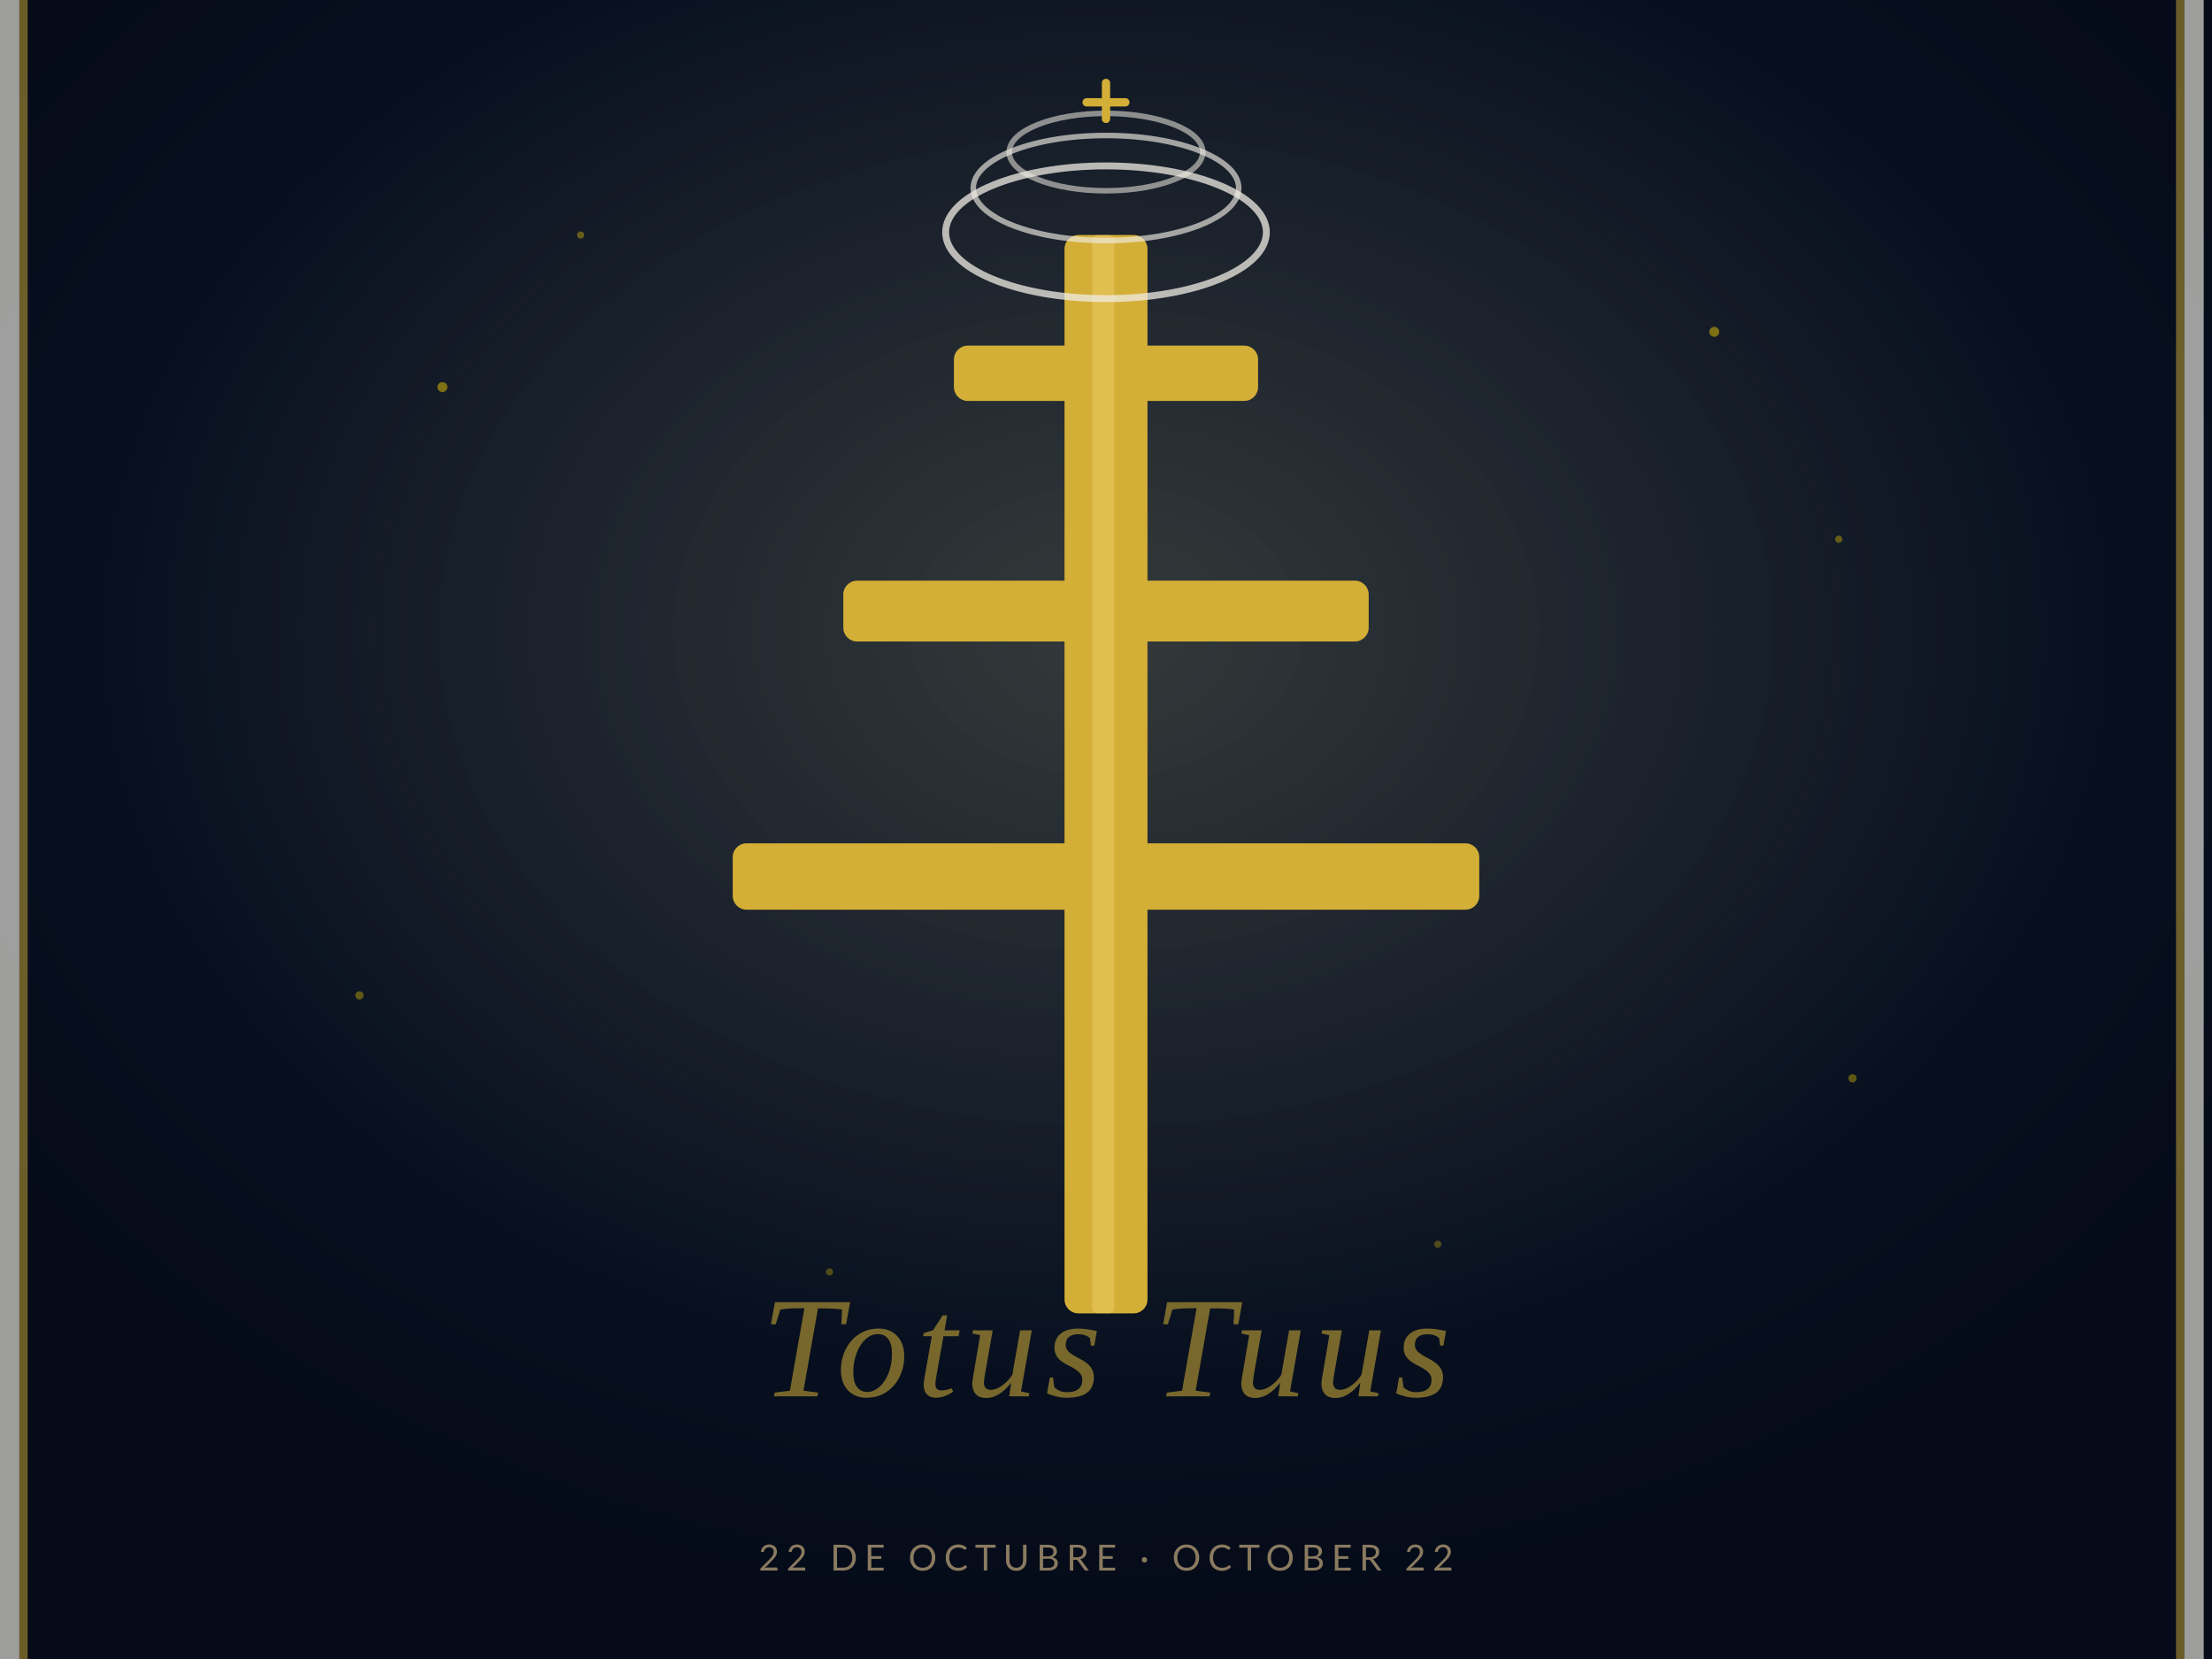
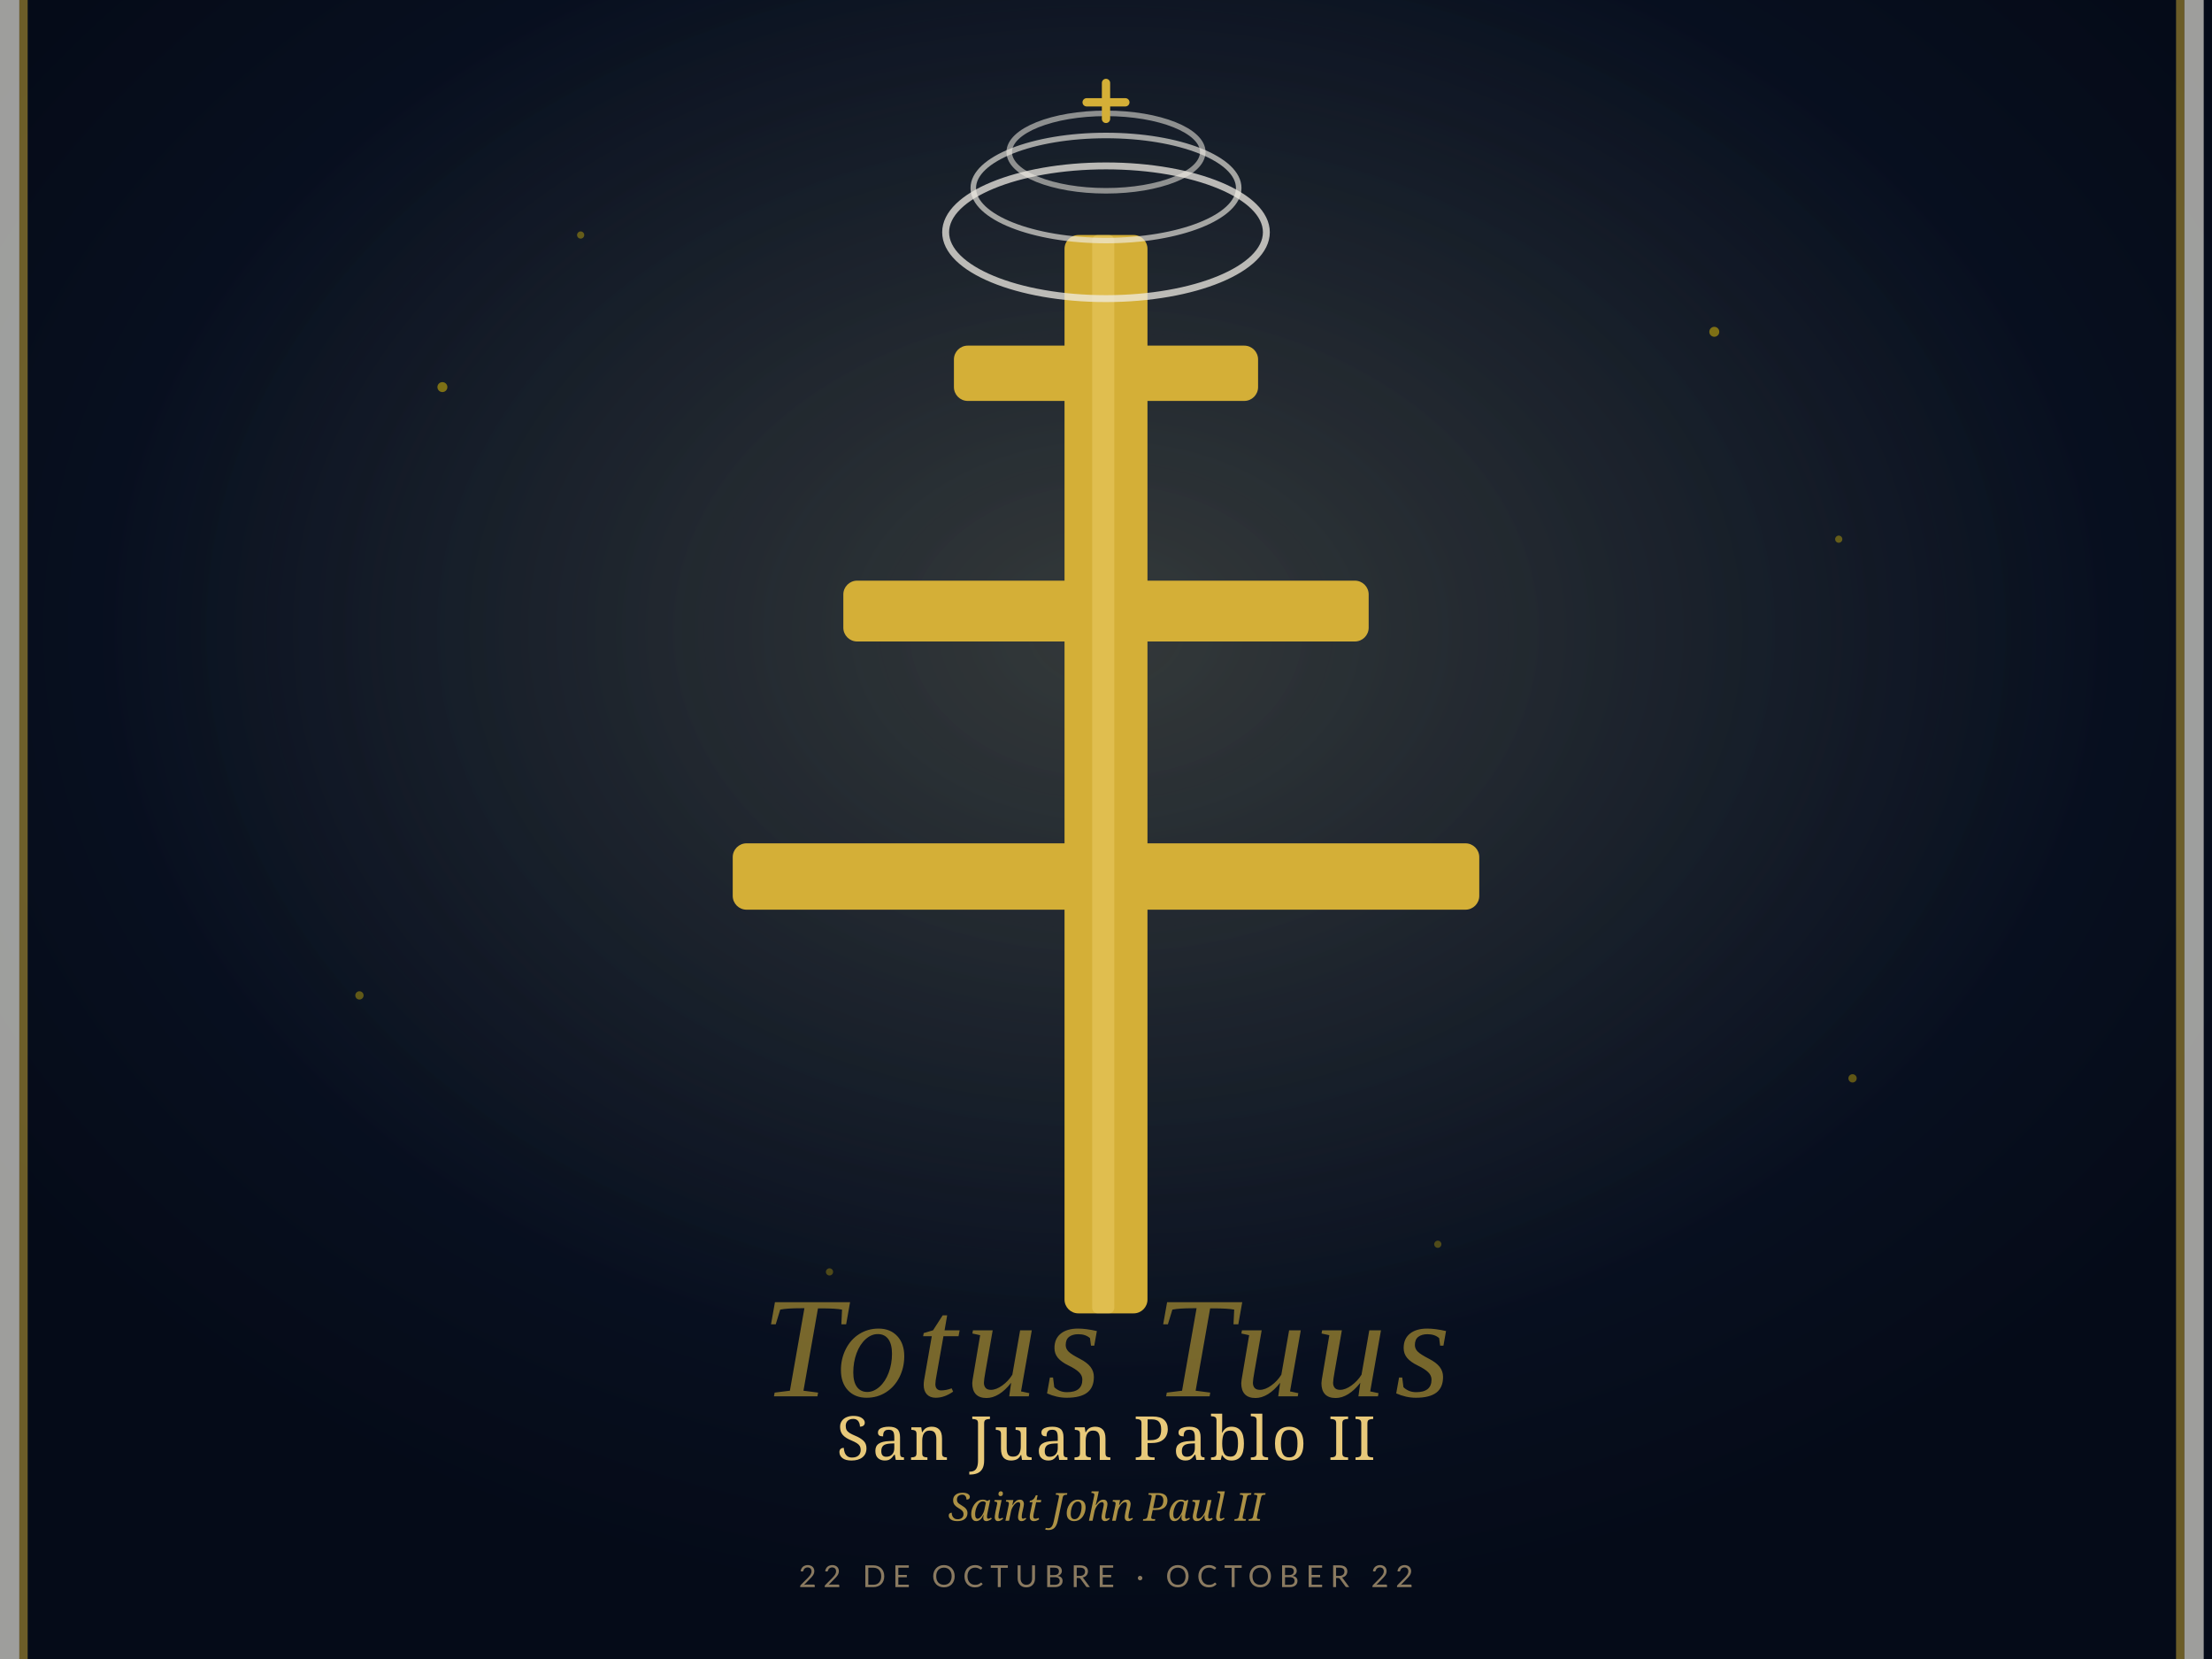
<svg xmlns="http://www.w3.org/2000/svg" viewBox="0 0 800 600" width="800" height="600">
  <defs>
    <radialGradient id="jpBg" cx="50%" cy="38%" r="60%">
      <stop offset="0%" stop-color="#0f1c35" />
      <stop offset="100%" stop-color="#050b18" />
    </radialGradient>
    <radialGradient id="jpGlow" cx="50%" cy="38%" r="45%">
      <stop offset="0%" stop-color="rgba(220,190,80,0.18)" />
      <stop offset="100%" stop-color="rgba(220,190,80,0)" />
    </radialGradient>
  </defs>
  <rect width="800" height="600" fill="url(#jpBg)" />
  <rect width="800" height="600" fill="url(#jpGlow)" />
  <rect x="0" y="0" width="7" height="600" fill="#f0ece4" opacity="0.65" />
  <rect x="7" y="0" width="3" height="600" fill="#d4af37" opacity="0.5" />
  <rect x="790" y="0" width="7" height="600" fill="#f0ece4" opacity="0.65" />
  <rect x="787" y="0" width="3" height="600" fill="#d4af37" opacity="0.5" />
  <rect x="385" y="85" width="30" height="390" rx="5" fill="#d4af37" />
  <rect x="345" y="125" width="110" height="20" rx="5" fill="#d4af37" />
  <rect x="305" y="210" width="190" height="22" rx="5" fill="#d4af37" />
  <rect x="265" y="305" width="270" height="24" rx="5" fill="#d4af37" />
  <rect x="395" y="85" width="8" height="390" rx="2" fill="#f5d97a" opacity="0.35" />
  <ellipse cx="400" cy="84" rx="58" ry="24" fill="none" stroke="#f0ece4" stroke-width="2.5" opacity="0.75" />
  <ellipse cx="400" cy="68" rx="48" ry="19" fill="none" stroke="#f0ece4" stroke-width="2" opacity="0.65" />
  <ellipse cx="400" cy="55" rx="35" ry="14" fill="none" stroke="#f0ece4" stroke-width="2" opacity="0.55" />
  <line x1="400" y1="43" x2="400" y2="30" stroke="#d4af37" stroke-width="3" stroke-linecap="round" />
  <line x1="393" y1="37" x2="407" y2="37" stroke="#d4af37" stroke-width="3" stroke-linecap="round" />
  <text x="400" y="505" text-anchor="middle" font-family="Georgia, 'Times New Roman', serif" font-size="52" font-style="italic" fill="#d4af37" opacity="0.55" letter-spacing="3">Totus Tuus</text>
  <circle cx="160" cy="140" r="1.8" fill="#ffd700" opacity="0.45" />
  <circle cx="210" cy="85" r="1.3" fill="#ffd700" opacity="0.35" />
  <circle cx="620" cy="120" r="1.8" fill="#ffd700" opacity="0.45" />
  <circle cx="665" cy="195" r="1.3" fill="#ffd700" opacity="0.35" />
  <circle cx="130" cy="360" r="1.5" fill="#ffd700" opacity="0.35" />
  <circle cx="670" cy="390" r="1.5" fill="#ffd700" opacity="0.35" />
  <circle cx="300" cy="460" r="1.3" fill="#ffd700" opacity="0.28" />
  <circle cx="520" cy="450" r="1.3" fill="#ffd700" opacity="0.28" />
-   <text x="400" y="568" text-anchor="middle" font-family="Lato, sans-serif" font-size="13" fill="#8a7a60" letter-spacing="2.5">22 DE OCTUBRE · OCTOBER 22</text>
+   <text x="400" y="528" text-anchor="middle" font-family="Georgia, serif" font-size="22" fill="#e8c97a" letter-spacing="1">San Juan Pablo II</text>
+   <text x="400" y="550" text-anchor="middle" font-family="Georgia, serif" font-size="14" fill="#c9a84c" font-style="italic" opacity="0.85">Saint John Paul II</text>
+   <text x="400" y="574" text-anchor="middle" font-family="Lato, sans-serif" font-size="11" fill="#8a7a60" letter-spacing="2.5">22 DE OCTUBRE · OCTOBER 22</text>
</svg>
